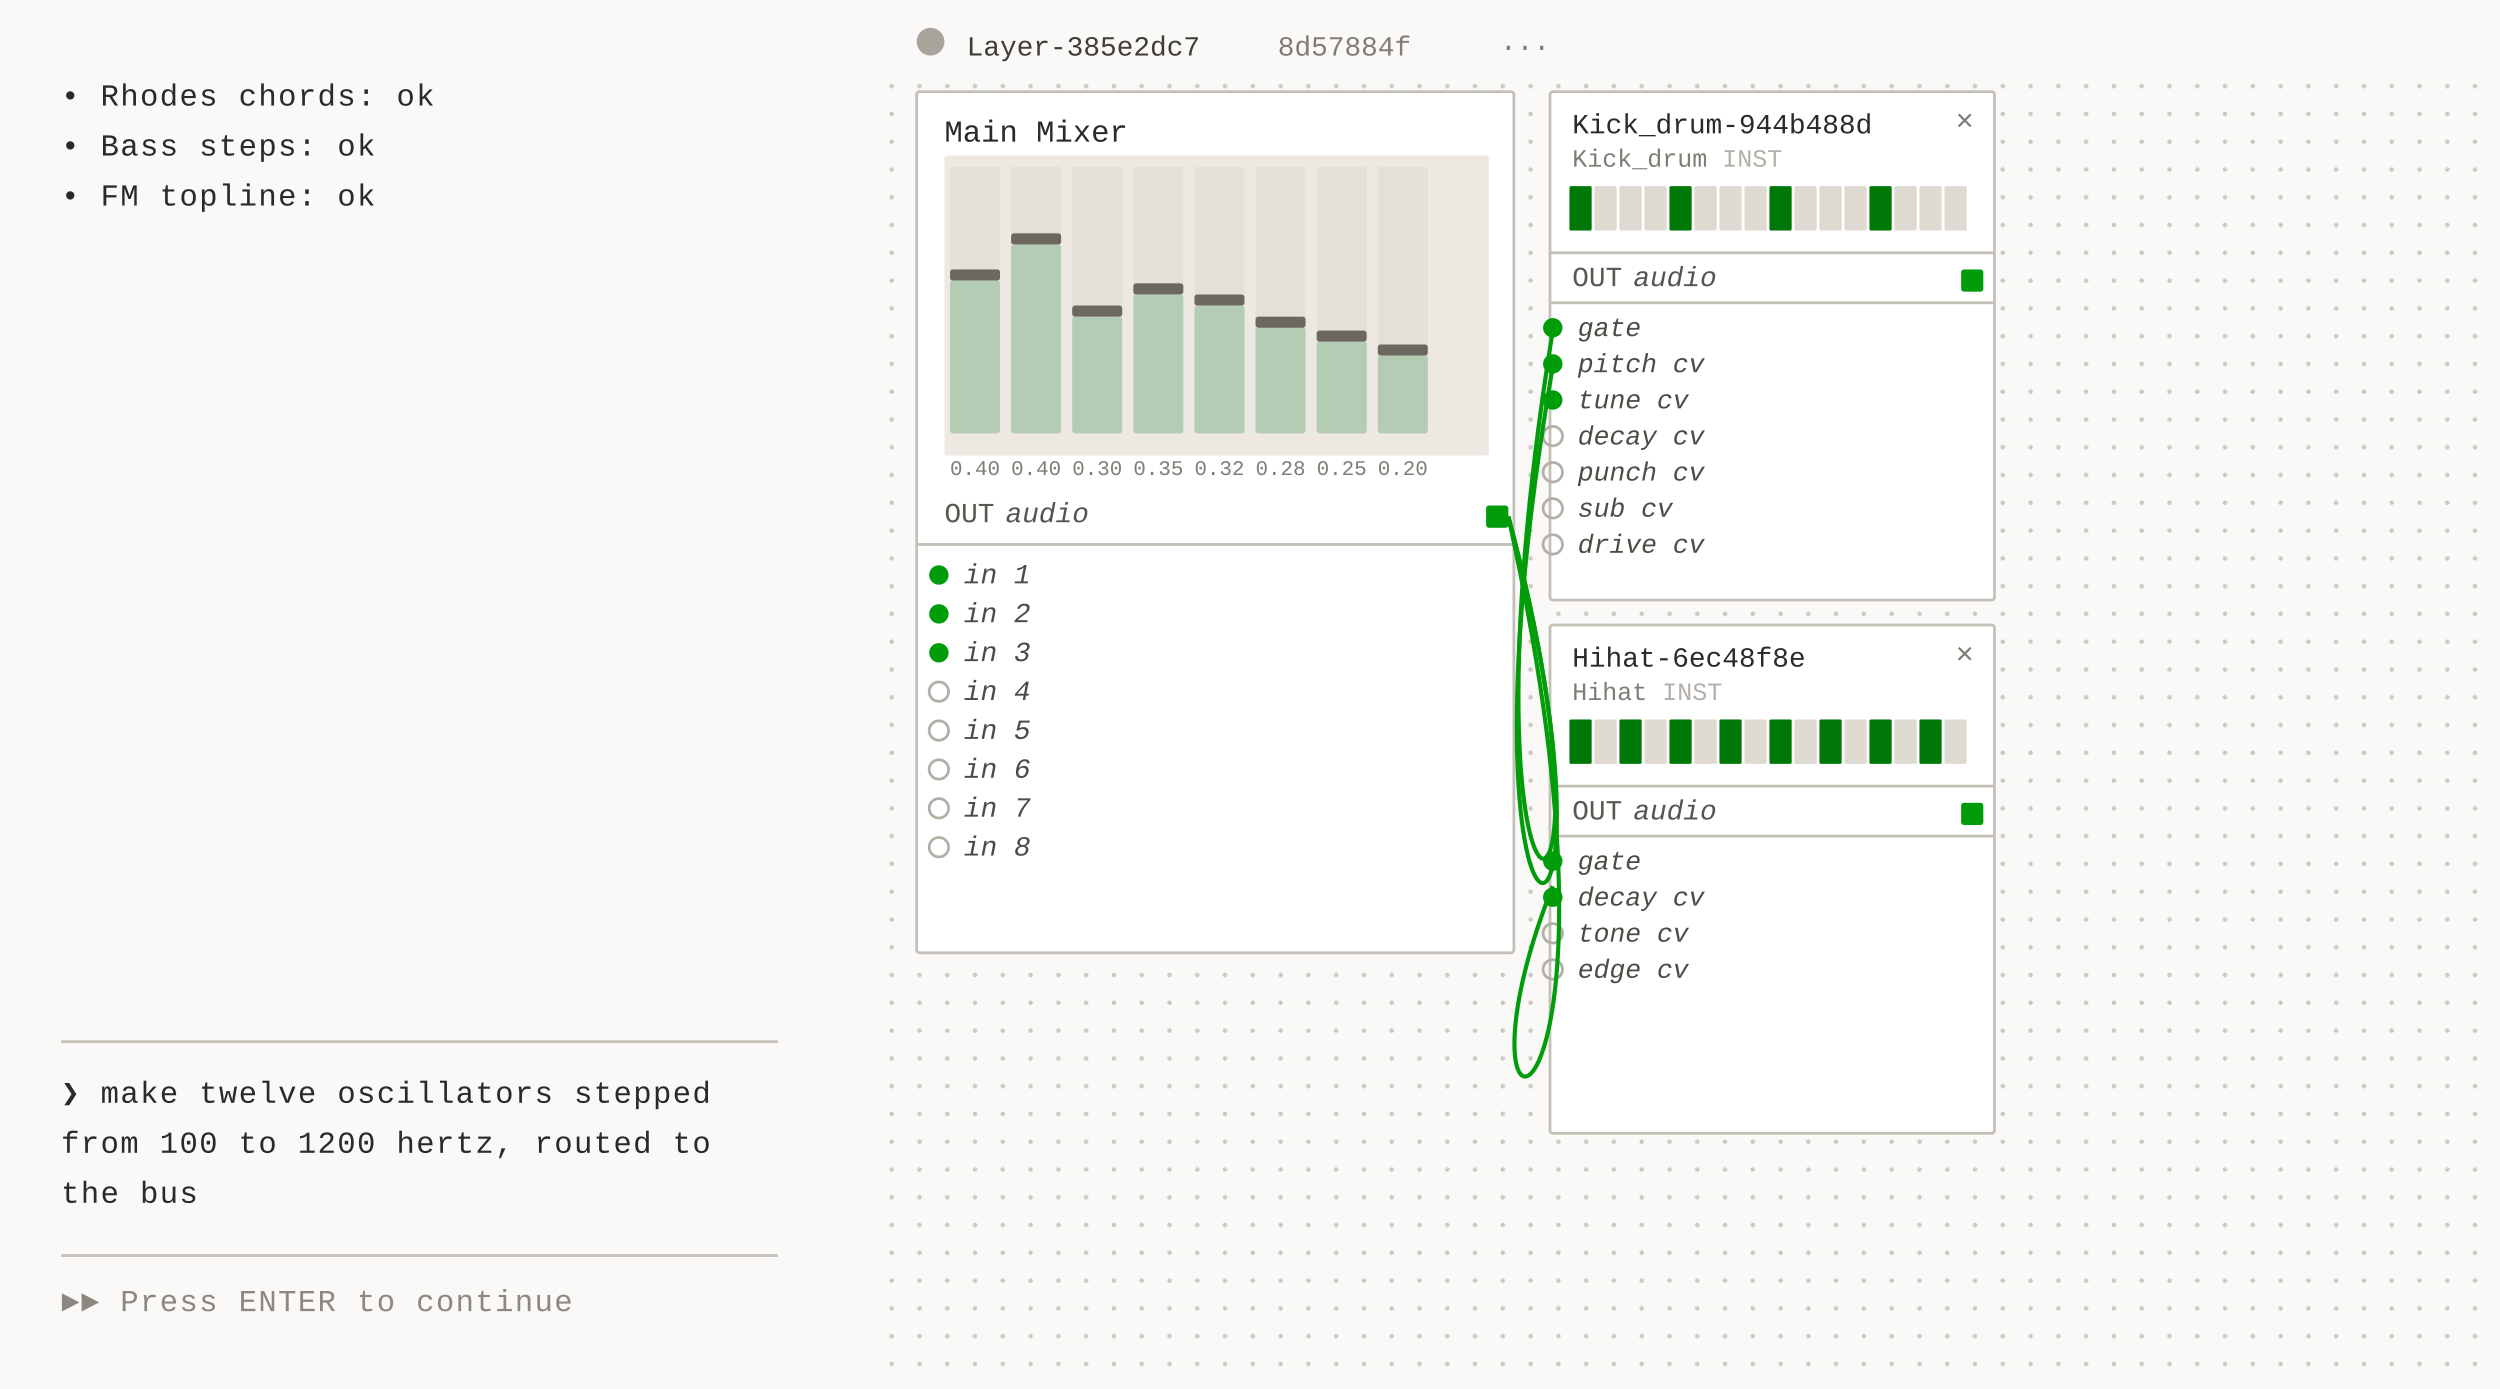
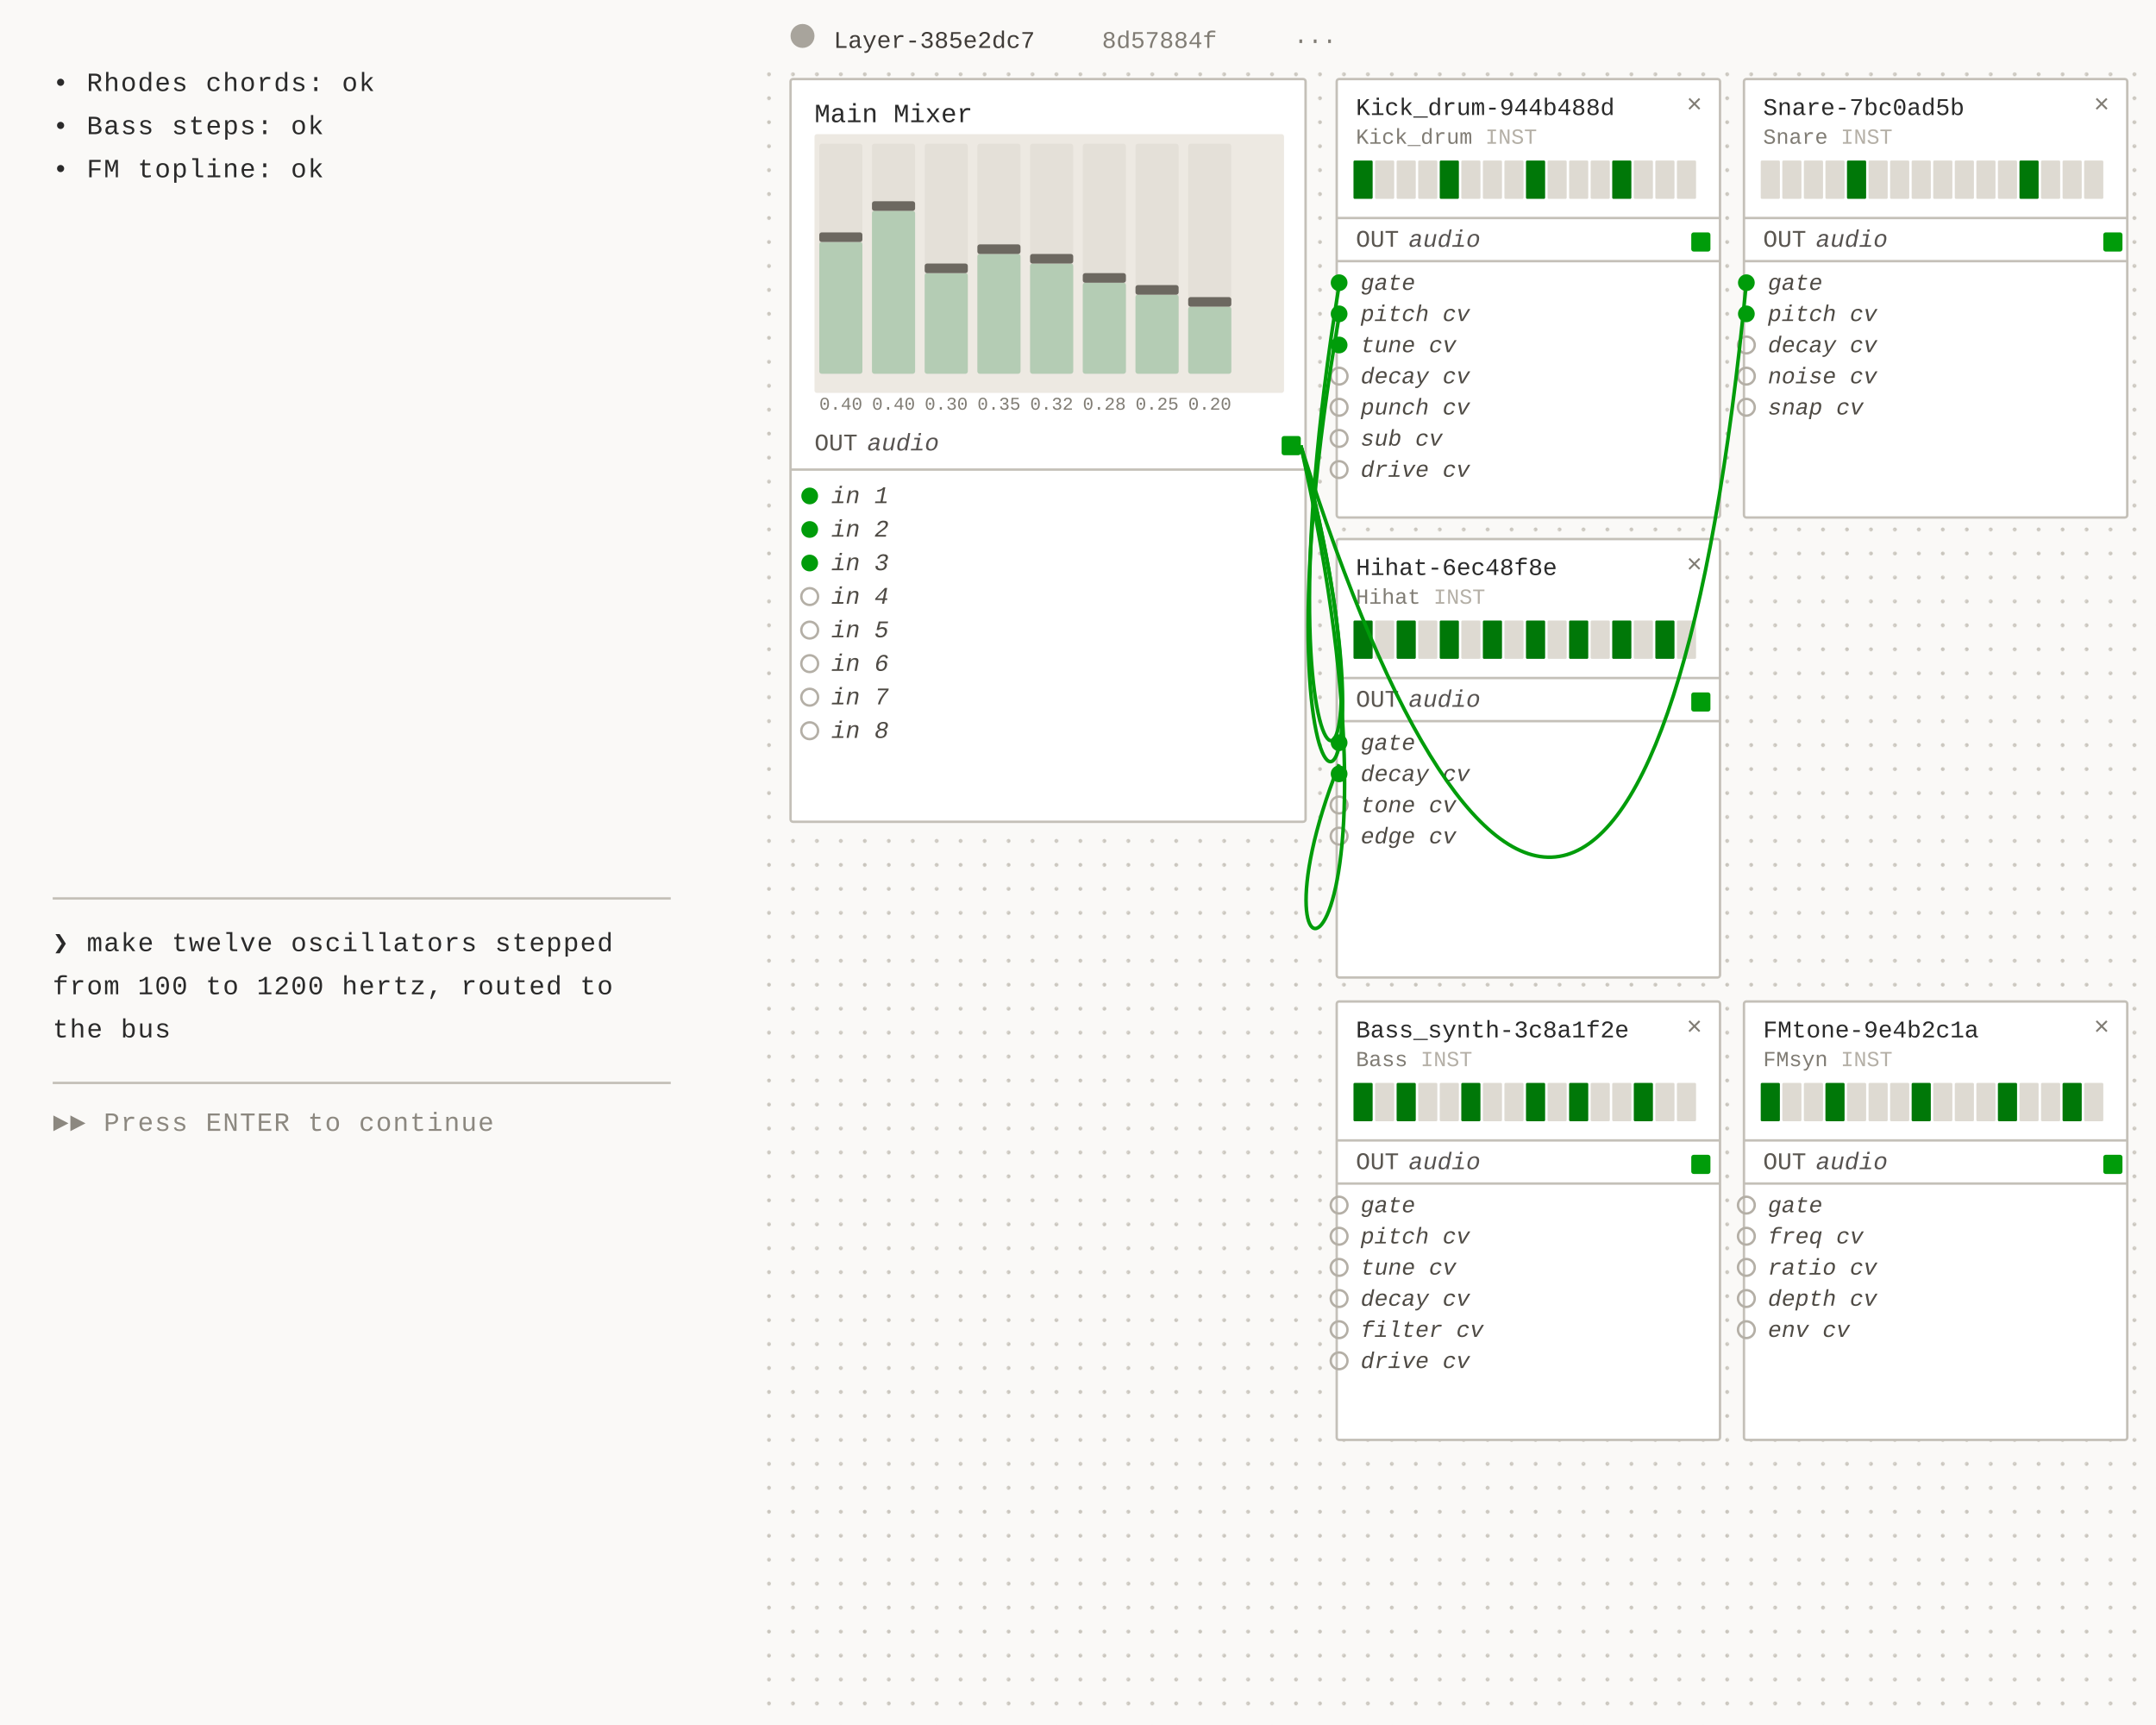
- <svg xmlns="http://www.w3.org/2000/svg" viewBox="0 0 900 500" width="900" height="500">
+ <svg xmlns="http://www.w3.org/2000/svg" viewBox="0 0 900 720" width="900" height="720">
  <defs>
    <pattern id="dotGrid" x="0" y="0" width="10" height="10" patternUnits="userSpaceOnUse">
      <circle cx="1" cy="1" r="0.8" fill="#c8c4bc" />
    </pattern>
  </defs>
-   <rect x="0" y="0" width="900" height="500" fill="#faf9f7" />
-   <rect x="0" y="0" width="320" height="500" fill="#faf9f7" />
+   <rect x="0" y="0" width="900" height="720" fill="#faf9f7" />
+   <rect x="0" y="0" width="320" height="720" fill="#faf9f7" />
  <text x="22" y="38" font-family="'Courier New', Courier, monospace" font-size="11" fill="#2a2a2a" letter-spacing="0.5">• Rhodes chords:   ok</text>
  <text x="22" y="56" font-family="'Courier New', Courier, monospace" font-size="11" fill="#2a2a2a" letter-spacing="0.5">• Bass steps:      ok</text>
  <text x="22" y="74" font-family="'Courier New', Courier, monospace" font-size="11" fill="#2a2a2a" letter-spacing="0.5">• FM topline:      ok</text>
  <line x1="22" y1="375" x2="280" y2="375" stroke="#c4c0b8" stroke-width="1" />
  <text x="22" y="397" font-family="'Courier New', Courier, monospace" font-size="11" fill="#2a2a2a" letter-spacing="0.5">❯ make twelve oscillators stepped</text>
  <text x="22" y="415" font-family="'Courier New', Courier, monospace" font-size="11" fill="#2a2a2a" letter-spacing="0.5">  from 100 to 1200 hertz, routed to</text>
  <text x="22" y="433" font-family="'Courier New', Courier, monospace" font-size="11" fill="#2a2a2a" letter-spacing="0.5">  the bus</text>
  <line x1="22" y1="452" x2="280" y2="452" stroke="#c4c0b8" stroke-width="1" />
  <text x="22" y="472" font-family="'Courier New', Courier, monospace" font-size="11" fill="#8c8880" letter-spacing="0.5">►► Press ENTER to continue</text>
-   <rect x="320" y="0" width="580" height="500" fill="url(#dotGrid)" />
+   <rect x="320" y="0" width="580" height="720" fill="url(#dotGrid)" />
  <rect x="320" y="0" width="580" height="30" fill="#faf9f7" />
  <circle cx="335" cy="15" r="5" fill="#a8a49c" />
  <text x="348" y="20" font-family="'Courier New', Courier, monospace" font-size="10" fill="#403c38">Layer-385e2dc7</text>
  <text x="460" y="20" font-family="'Courier New', Courier, monospace" font-size="10" fill="#807c74">8d57884f</text>
  <text x="540" y="20" font-family="'Courier New', Courier, monospace" font-size="10" fill="#807c74">···</text>
  <rect x="330" y="33" width="215" height="310" rx="1" fill="#ffffff" stroke="#c4c0b8" stroke-width="1" />
  <text x="340" y="51" font-family="'Courier New', Courier, monospace" font-size="11" fill="#2a2a2a">Main Mixer</text>
  <rect x="340" y="56" width="196" height="108" fill="#ede9e2" rx="1" />
  <rect x="342" y="60" width="18" height="96" fill="#e4e0d8" rx="1" />
  <rect x="342" y="101" width="18" height="55" fill="#b4ccb4" rx="1" />
  <rect x="342" y="97" width="18" height="4" fill="#6c6860" rx="1" />
  <rect x="364" y="60" width="18" height="96" fill="#e4e0d8" rx="1" />
  <rect x="364" y="88" width="18" height="68" fill="#b4ccb4" rx="1" />
  <rect x="364" y="84" width="18" height="4" fill="#6c6860" rx="1" />
  <rect x="386" y="60" width="18" height="96" fill="#e4e0d8" rx="1" />
  <rect x="386" y="114" width="18" height="42" fill="#b4ccb4" rx="1" />
  <rect x="386" y="110" width="18" height="4" fill="#6c6860" rx="1" />
  <rect x="408" y="60" width="18" height="96" fill="#e4e0d8" rx="1" />
  <rect x="408" y="106" width="18" height="50" fill="#b4ccb4" rx="1" />
  <rect x="408" y="102" width="18" height="4" fill="#6c6860" rx="1" />
  <rect x="430" y="60" width="18" height="96" fill="#e4e0d8" rx="1" />
  <rect x="430" y="110" width="18" height="46" fill="#b4ccb4" rx="1" />
  <rect x="430" y="106" width="18" height="4" fill="#6c6860" rx="1" />
  <rect x="452" y="60" width="18" height="96" fill="#e4e0d8" rx="1" />
  <rect x="452" y="118" width="18" height="38" fill="#b4ccb4" rx="1" />
  <rect x="452" y="114" width="18" height="4" fill="#6c6860" rx="1" />
  <rect x="474" y="60" width="18" height="96" fill="#e4e0d8" rx="1" />
  <rect x="474" y="123" width="18" height="33" fill="#b4ccb4" rx="1" />
  <rect x="474" y="119" width="18" height="4" fill="#6c6860" rx="1" />
  <rect x="496" y="60" width="18" height="96" fill="#e4e0d8" rx="1" />
  <rect x="496" y="128" width="18" height="28" fill="#b4ccb4" rx="1" />
  <rect x="496" y="124" width="18" height="4" fill="#6c6860" rx="1" />
  <text x="342" y="171" font-family="'Courier New', Courier, monospace" font-size="7.5" fill="#807c74">0.40</text>
  <text x="364" y="171" font-family="'Courier New', Courier, monospace" font-size="7.5" fill="#807c74">0.40</text>
  <text x="386" y="171" font-family="'Courier New', Courier, monospace" font-size="7.5" fill="#807c74">0.30</text>
  <text x="408" y="171" font-family="'Courier New', Courier, monospace" font-size="7.5" fill="#807c74">0.35</text>
  <text x="430" y="171" font-family="'Courier New', Courier, monospace" font-size="7.5" fill="#807c74">0.32</text>
  <text x="452" y="171" font-family="'Courier New', Courier, monospace" font-size="7.5" fill="#807c74">0.28</text>
  <text x="474" y="171" font-family="'Courier New', Courier, monospace" font-size="7.5" fill="#807c74">0.25</text>
  <text x="496" y="171" font-family="'Courier New', Courier, monospace" font-size="7.5" fill="#807c74">0.20</text>
  <text x="340" y="188" font-family="'Courier New', Courier, monospace" font-size="10" fill="#5a5650">OUT</text>
  <text x="362" y="188" font-family="'Courier New', Courier, monospace" font-size="10" fill="#565250" font-style="italic">audio</text>
  <rect x="535" y="182" width="8" height="8" fill="#009c0a" rx="1" />
  <line x1="330" y1="196" x2="545" y2="196" stroke="#c4c0b8" stroke-width="1" />
  <circle cx="338" cy="207" r="3.5" fill="#009c0a" />
  <text x="347" y="210" font-family="'Courier New', Courier, monospace" font-size="10" fill="#4e4a44" font-style="italic">in 1</text>
  <circle cx="338" cy="221" r="3.5" fill="#009c0a" />
  <text x="347" y="224" font-family="'Courier New', Courier, monospace" font-size="10" fill="#4e4a44" font-style="italic">in 2</text>
  <circle cx="338" cy="235" r="3.5" fill="#009c0a" />
  <text x="347" y="238" font-family="'Courier New', Courier, monospace" font-size="10" fill="#4e4a44" font-style="italic">in 3</text>
  <circle cx="338" cy="249" r="3.5" fill="none" stroke="#b4afa6" stroke-width="1" />
  <text x="347" y="252" font-family="'Courier New', Courier, monospace" font-size="10" fill="#4e4a44" font-style="italic">in 4</text>
  <circle cx="338" cy="263" r="3.5" fill="none" stroke="#b4afa6" stroke-width="1" />
  <text x="347" y="266" font-family="'Courier New', Courier, monospace" font-size="10" fill="#4e4a44" font-style="italic">in 5</text>
  <circle cx="338" cy="277" r="3.5" fill="none" stroke="#b4afa6" stroke-width="1" />
  <text x="347" y="280" font-family="'Courier New', Courier, monospace" font-size="10" fill="#4e4a44" font-style="italic">in 6</text>
  <circle cx="338" cy="291" r="3.5" fill="none" stroke="#b4afa6" stroke-width="1" />
  <text x="347" y="294" font-family="'Courier New', Courier, monospace" font-size="10" fill="#4e4a44" font-style="italic">in 7</text>
  <circle cx="338" cy="305" r="3.5" fill="none" stroke="#b4afa6" stroke-width="1" />
  <text x="347" y="308" font-family="'Courier New', Courier, monospace" font-size="10" fill="#4e4a44" font-style="italic">in 8</text>
  <rect x="558" y="33" width="160" height="183" rx="1" fill="#ffffff" stroke="#c4c0b8" stroke-width="1" />
  <text x="704" y="47" font-family="'Courier New', Courier, monospace" font-size="11" fill="#807c74">×</text>
  <text x="566" y="48" font-family="'Courier New', Courier, monospace" font-size="10" fill="#2a2a2a">Kick_drum-944b488d</text>
  <text x="566" y="60" font-family="'Courier New', Courier, monospace" font-size="9" fill="#807c74">Kick_drum <tspan fill="#b4afa6">INST</tspan>
  </text>
  <rect x="565" y="67" width="8" height="16" fill="#007808" rx="0.5" />
  <rect x="574" y="67" width="8" height="16" fill="#dedad2" rx="0.5" />
  <rect x="583" y="67" width="8" height="16" fill="#dedad2" rx="0.5" />
  <rect x="592" y="67" width="8" height="16" fill="#dedad2" rx="0.5" />
  <rect x="601" y="67" width="8" height="16" fill="#007808" rx="0.5" />
  <rect x="610" y="67" width="8" height="16" fill="#dedad2" rx="0.5" />
  <rect x="619" y="67" width="8" height="16" fill="#dedad2" rx="0.5" />
  <rect x="628" y="67" width="8" height="16" fill="#dedad2" rx="0.5" />
  <rect x="637" y="67" width="8" height="16" fill="#007808" rx="0.5" />
  <rect x="646" y="67" width="8" height="16" fill="#dedad2" rx="0.5" />
  <rect x="655" y="67" width="8" height="16" fill="#dedad2" rx="0.5" />
  <rect x="664" y="67" width="8" height="16" fill="#dedad2" rx="0.5" />
  <rect x="673" y="67" width="8" height="16" fill="#007808" rx="0.5" />
  <rect x="682" y="67" width="8" height="16" fill="#dedad2" rx="0.5" />
  <rect x="691" y="67" width="8" height="16" fill="#dedad2" rx="0.5" />
  <rect x="700" y="67" width="8" height="16" fill="#dedad2" rx="0.5" />
  <line x1="558" y1="91" x2="718" y2="91" stroke="#c4c0b8" stroke-width="1" />
  <text x="566" y="103" font-family="'Courier New', Courier, monospace" font-size="10" fill="#5a5650">OUT</text>
  <text x="588" y="103" font-family="'Courier New', Courier, monospace" font-size="10" fill="#565250" font-style="italic">audio</text>
  <rect x="706" y="97" width="8" height="8" fill="#009c0a" rx="1" />
  <line x1="558" y1="109" x2="718" y2="109" stroke="#c4c0b8" stroke-width="1" />
  <circle cx="559" cy="118" r="3.5" fill="#009c0a" />
  <text x="568" y="121" font-family="'Courier New', Courier, monospace" font-size="9.5" fill="#4e4a44" font-style="italic">gate</text>
  <circle cx="559" cy="131" r="3.5" fill="#009c0a" />
  <text x="568" y="134" font-family="'Courier New', Courier, monospace" font-size="9.5" fill="#4e4a44" font-style="italic">pitch cv</text>
  <circle cx="559" cy="144" r="3.5" fill="#009c0a" />
  <text x="568" y="147" font-family="'Courier New', Courier, monospace" font-size="9.5" fill="#4e4a44" font-style="italic">tune cv</text>
  <circle cx="559" cy="157" r="3.5" fill="none" stroke="#b4afa6" stroke-width="1" />
  <text x="568" y="160" font-family="'Courier New', Courier, monospace" font-size="9.5" fill="#4e4a44" font-style="italic">decay cv</text>
  <circle cx="559" cy="170" r="3.5" fill="none" stroke="#b4afa6" stroke-width="1" />
  <text x="568" y="173" font-family="'Courier New', Courier, monospace" font-size="9.5" fill="#4e4a44" font-style="italic">punch cv</text>
  <circle cx="559" cy="183" r="3.5" fill="none" stroke="#b4afa6" stroke-width="1" />
  <text x="568" y="186" font-family="'Courier New', Courier, monospace" font-size="9.5" fill="#4e4a44" font-style="italic">sub cv</text>
  <circle cx="559" cy="196" r="3.5" fill="none" stroke="#b4afa6" stroke-width="1" />
  <text x="568" y="199" font-family="'Courier New', Courier, monospace" font-size="9.5" fill="#4e4a44" font-style="italic">drive cv</text>
  <rect x="558" y="225" width="160" height="183" rx="1" fill="#ffffff" stroke="#c4c0b8" stroke-width="1" />
  <text x="704" y="239" font-family="'Courier New', Courier, monospace" font-size="11" fill="#807c74">×</text>
  <text x="566" y="240" font-family="'Courier New', Courier, monospace" font-size="10" fill="#2a2a2a">Hihat-6ec48f8e</text>
  <text x="566" y="252" font-family="'Courier New', Courier, monospace" font-size="9" fill="#807c74">Hihat <tspan fill="#b4afa6">INST</tspan>
  </text>
  <rect x="565" y="259" width="8" height="16" fill="#007808" rx="0.5" />
  <rect x="574" y="259" width="8" height="16" fill="#dedad2" rx="0.5" />
  <rect x="583" y="259" width="8" height="16" fill="#007808" rx="0.5" />
  <rect x="592" y="259" width="8" height="16" fill="#dedad2" rx="0.5" />
  <rect x="601" y="259" width="8" height="16" fill="#007808" rx="0.5" />
  <rect x="610" y="259" width="8" height="16" fill="#dedad2" rx="0.5" />
  <rect x="619" y="259" width="8" height="16" fill="#007808" rx="0.5" />
  <rect x="628" y="259" width="8" height="16" fill="#dedad2" rx="0.5" />
  <rect x="637" y="259" width="8" height="16" fill="#007808" rx="0.5" />
  <rect x="646" y="259" width="8" height="16" fill="#dedad2" rx="0.5" />
  <rect x="655" y="259" width="8" height="16" fill="#007808" rx="0.5" />
  <rect x="664" y="259" width="8" height="16" fill="#dedad2" rx="0.5" />
  <rect x="673" y="259" width="8" height="16" fill="#007808" rx="0.5" />
  <rect x="682" y="259" width="8" height="16" fill="#dedad2" rx="0.5" />
  <rect x="691" y="259" width="8" height="16" fill="#007808" rx="0.5" />
  <rect x="700" y="259" width="8" height="16" fill="#dedad2" rx="0.5" />
  <line x1="558" y1="283" x2="718" y2="283" stroke="#c4c0b8" stroke-width="1" />
  <text x="566" y="295" font-family="'Courier New', Courier, monospace" font-size="10" fill="#5a5650">OUT</text>
  <text x="588" y="295" font-family="'Courier New', Courier, monospace" font-size="10" fill="#565250" font-style="italic">audio</text>
  <rect x="706" y="289" width="8" height="8" fill="#009c0a" rx="1" />
  <line x1="558" y1="301" x2="718" y2="301" stroke="#c4c0b8" stroke-width="1" />
  <circle cx="559" cy="310" r="3.5" fill="#009c0a" />
  <text x="568" y="313" font-family="'Courier New', Courier, monospace" font-size="9.5" fill="#4e4a44" font-style="italic">gate</text>
  <circle cx="559" cy="323" r="3.5" fill="#009c0a" />
  <text x="568" y="326" font-family="'Courier New', Courier, monospace" font-size="9.5" fill="#4e4a44" font-style="italic">decay cv</text>
  <circle cx="559" cy="336" r="3.5" fill="none" stroke="#b4afa6" stroke-width="1" />
  <text x="568" y="339" font-family="'Courier New', Courier, monospace" font-size="9.5" fill="#4e4a44" font-style="italic">tone cv</text>
  <circle cx="559" cy="349" r="3.5" fill="none" stroke="#b4afa6" stroke-width="1" />
  <text x="568" y="352" font-family="'Courier New', Courier, monospace" font-size="9.5" fill="#4e4a44" font-style="italic">edge cv</text>
  <path d="M 543 186 C 590 360 520 360 559 119" stroke="#009c0a" stroke-width="1.5" fill="none" />
  <path d="M 543 186 C 592 370 518 370 559 132" stroke="#009c0a" stroke-width="1.5" fill="none" />
  <path d="M 543 186 C 595 420 515 430 559 319" stroke="#009c0a" stroke-width="1.5" fill="none" />
+   <rect x="728" y="33" width="160" height="183" rx="1" fill="#ffffff" stroke="#c4c0b8" stroke-width="1" />
+   <text x="874" y="47" font-family="'Courier New', Courier, monospace" font-size="11" fill="#807c74">×</text>
+   <text x="736" y="48" font-family="'Courier New', Courier, monospace" font-size="10" fill="#2a2a2a">Snare-7bc0ad5b</text>
+   <text x="736" y="60" font-family="'Courier New', Courier, monospace" font-size="9" fill="#807c74">Snare <tspan fill="#b4afa6">INST</tspan>
+   </text>
+   <rect x="735" y="67" width="8" height="16" fill="#dedad2" rx="0.5" />
+   <rect x="744" y="67" width="8" height="16" fill="#dedad2" rx="0.5" />
+   <rect x="753" y="67" width="8" height="16" fill="#dedad2" rx="0.5" />
+   <rect x="762" y="67" width="8" height="16" fill="#dedad2" rx="0.5" />
+   <rect x="771" y="67" width="8" height="16" fill="#007808" rx="0.5" />
+   <rect x="780" y="67" width="8" height="16" fill="#dedad2" rx="0.5" />
+   <rect x="789" y="67" width="8" height="16" fill="#dedad2" rx="0.5" />
+   <rect x="798" y="67" width="8" height="16" fill="#dedad2" rx="0.5" />
+   <rect x="807" y="67" width="8" height="16" fill="#dedad2" rx="0.5" />
+   <rect x="816" y="67" width="8" height="16" fill="#dedad2" rx="0.5" />
+   <rect x="825" y="67" width="8" height="16" fill="#dedad2" rx="0.5" />
+   <rect x="834" y="67" width="8" height="16" fill="#dedad2" rx="0.5" />
+   <rect x="843" y="67" width="8" height="16" fill="#007808" rx="0.5" />
+   <rect x="852" y="67" width="8" height="16" fill="#dedad2" rx="0.5" />
+   <rect x="861" y="67" width="8" height="16" fill="#dedad2" rx="0.5" />
+   <rect x="870" y="67" width="8" height="16" fill="#dedad2" rx="0.5" />
+   <line x1="728" y1="91" x2="888" y2="91" stroke="#c4c0b8" stroke-width="1" />
+   <text x="736" y="103" font-family="'Courier New', Courier, monospace" font-size="10" fill="#5a5650">OUT</text>
+   <text x="758" y="103" font-family="'Courier New', Courier, monospace" font-size="10" fill="#565250" font-style="italic">audio</text>
+   <rect x="878" y="97" width="8" height="8" fill="#009c0a" rx="1" />
+   <line x1="728" y1="109" x2="888" y2="109" stroke="#c4c0b8" stroke-width="1" />
+   <circle cx="729" cy="118" r="3.5" fill="#009c0a" />
+   <text x="738" y="121" font-family="'Courier New', Courier, monospace" font-size="9.5" fill="#4e4a44" font-style="italic">gate</text>
+   <circle cx="729" cy="131" r="3.5" fill="#009c0a" />
+   <text x="738" y="134" font-family="'Courier New', Courier, monospace" font-size="9.5" fill="#4e4a44" font-style="italic">pitch cv</text>
+   <circle cx="729" cy="144" r="3.5" fill="none" stroke="#b4afa6" stroke-width="1" />
+   <text x="738" y="147" font-family="'Courier New', Courier, monospace" font-size="9.5" fill="#4e4a44" font-style="italic">decay cv</text>
+   <circle cx="729" cy="157" r="3.5" fill="none" stroke="#b4afa6" stroke-width="1" />
+   <text x="738" y="160" font-family="'Courier New', Courier, monospace" font-size="9.5" fill="#4e4a44" font-style="italic">noise cv</text>
+   <circle cx="729" cy="170" r="3.5" fill="none" stroke="#b4afa6" stroke-width="1" />
+   <text x="738" y="173" font-family="'Courier New', Courier, monospace" font-size="9.5" fill="#4e4a44" font-style="italic">snap cv</text>
+   <path d="M 543 186 C 620 430 700 420 729 118" stroke="#009c0a" stroke-width="1.5" fill="none" />
+   <rect x="558" y="418" width="160" height="183" rx="1" fill="#ffffff" stroke="#c4c0b8" stroke-width="1" />
+   <text x="704" y="432" font-family="'Courier New', Courier, monospace" font-size="11" fill="#807c74">×</text>
+   <text x="566" y="433" font-family="'Courier New', Courier, monospace" font-size="10" fill="#2a2a2a">Bass_synth-3c8a1f2e</text>
+   <text x="566" y="445" font-family="'Courier New', Courier, monospace" font-size="9" fill="#807c74">Bass <tspan fill="#b4afa6">INST</tspan>
+   </text>
+   <rect x="565" y="452" width="8" height="16" fill="#007808" rx="0.5" />
+   <rect x="574" y="452" width="8" height="16" fill="#dedad2" rx="0.5" />
+   <rect x="583" y="452" width="8" height="16" fill="#007808" rx="0.5" />
+   <rect x="592" y="452" width="8" height="16" fill="#dedad2" rx="0.5" />
+   <rect x="601" y="452" width="8" height="16" fill="#dedad2" rx="0.5" />
+   <rect x="610" y="452" width="8" height="16" fill="#007808" rx="0.5" />
+   <rect x="619" y="452" width="8" height="16" fill="#dedad2" rx="0.5" />
+   <rect x="628" y="452" width="8" height="16" fill="#dedad2" rx="0.5" />
+   <rect x="637" y="452" width="8" height="16" fill="#007808" rx="0.5" />
+   <rect x="646" y="452" width="8" height="16" fill="#dedad2" rx="0.5" />
+   <rect x="655" y="452" width="8" height="16" fill="#007808" rx="0.5" />
+   <rect x="664" y="452" width="8" height="16" fill="#dedad2" rx="0.5" />
+   <rect x="673" y="452" width="8" height="16" fill="#dedad2" rx="0.5" />
+   <rect x="682" y="452" width="8" height="16" fill="#007808" rx="0.5" />
+   <rect x="691" y="452" width="8" height="16" fill="#dedad2" rx="0.5" />
+   <rect x="700" y="452" width="8" height="16" fill="#dedad2" rx="0.5" />
+   <line x1="558" y1="476" x2="718" y2="476" stroke="#c4c0b8" stroke-width="1" />
+   <text x="566" y="488" font-family="'Courier New', Courier, monospace" font-size="10" fill="#5a5650">OUT</text>
+   <text x="588" y="488" font-family="'Courier New', Courier, monospace" font-size="10" fill="#565250" font-style="italic">audio</text>
+   <rect x="706" y="482" width="8" height="8" fill="#009c0a" rx="1" />
+   <line x1="558" y1="494" x2="718" y2="494" stroke="#c4c0b8" stroke-width="1" />
+   <circle cx="559" cy="503" r="3.5" fill="none" stroke="#b4afa6" stroke-width="1" />
+   <text x="568" y="506" font-family="'Courier New', Courier, monospace" font-size="9.5" fill="#4e4a44" font-style="italic">gate</text>
+   <circle cx="559" cy="516" r="3.5" fill="none" stroke="#b4afa6" stroke-width="1" />
+   <text x="568" y="519" font-family="'Courier New', Courier, monospace" font-size="9.5" fill="#4e4a44" font-style="italic">pitch cv</text>
+   <circle cx="559" cy="529" r="3.5" fill="none" stroke="#b4afa6" stroke-width="1" />
+   <text x="568" y="532" font-family="'Courier New', Courier, monospace" font-size="9.5" fill="#4e4a44" font-style="italic">tune cv</text>
+   <circle cx="559" cy="542" r="3.5" fill="none" stroke="#b4afa6" stroke-width="1" />
+   <text x="568" y="545" font-family="'Courier New', Courier, monospace" font-size="9.5" fill="#4e4a44" font-style="italic">decay cv</text>
+   <circle cx="559" cy="555" r="3.5" fill="none" stroke="#b4afa6" stroke-width="1" />
+   <text x="568" y="558" font-family="'Courier New', Courier, monospace" font-size="9.5" fill="#4e4a44" font-style="italic">filter cv</text>
+   <circle cx="559" cy="568" r="3.5" fill="none" stroke="#b4afa6" stroke-width="1" />
+   <text x="568" y="571" font-family="'Courier New', Courier, monospace" font-size="9.5" fill="#4e4a44" font-style="italic">drive cv</text>
+   <rect x="728" y="418" width="160" height="183" rx="1" fill="#ffffff" stroke="#c4c0b8" stroke-width="1" />
+   <text x="874" y="432" font-family="'Courier New', Courier, monospace" font-size="11" fill="#807c74">×</text>
+   <text x="736" y="433" font-family="'Courier New', Courier, monospace" font-size="10" fill="#2a2a2a">FMtone-9e4b2c1a</text>
+   <text x="736" y="445" font-family="'Courier New', Courier, monospace" font-size="9" fill="#807c74">FMsyn <tspan fill="#b4afa6">INST</tspan>
+   </text>
+   <rect x="735" y="452" width="8" height="16" fill="#007808" rx="0.5" />
+   <rect x="744" y="452" width="8" height="16" fill="#dedad2" rx="0.5" />
+   <rect x="753" y="452" width="8" height="16" fill="#dedad2" rx="0.5" />
+   <rect x="762" y="452" width="8" height="16" fill="#007808" rx="0.5" />
+   <rect x="771" y="452" width="8" height="16" fill="#dedad2" rx="0.5" />
+   <rect x="780" y="452" width="8" height="16" fill="#dedad2" rx="0.5" />
+   <rect x="789" y="452" width="8" height="16" fill="#dedad2" rx="0.5" />
+   <rect x="798" y="452" width="8" height="16" fill="#007808" rx="0.5" />
+   <rect x="807" y="452" width="8" height="16" fill="#dedad2" rx="0.5" />
+   <rect x="816" y="452" width="8" height="16" fill="#dedad2" rx="0.5" />
+   <rect x="825" y="452" width="8" height="16" fill="#dedad2" rx="0.5" />
+   <rect x="834" y="452" width="8" height="16" fill="#007808" rx="0.5" />
+   <rect x="843" y="452" width="8" height="16" fill="#dedad2" rx="0.5" />
+   <rect x="852" y="452" width="8" height="16" fill="#dedad2" rx="0.5" />
+   <rect x="861" y="452" width="8" height="16" fill="#007808" rx="0.5" />
+   <rect x="870" y="452" width="8" height="16" fill="#dedad2" rx="0.5" />
+   <line x1="728" y1="476" x2="888" y2="476" stroke="#c4c0b8" stroke-width="1" />
+   <text x="736" y="488" font-family="'Courier New', Courier, monospace" font-size="10" fill="#5a5650">OUT</text>
+   <text x="758" y="488" font-family="'Courier New', Courier, monospace" font-size="10" fill="#565250" font-style="italic">audio</text>
+   <rect x="878" y="482" width="8" height="8" fill="#009c0a" rx="1" />
+   <line x1="728" y1="494" x2="888" y2="494" stroke="#c4c0b8" stroke-width="1" />
+   <circle cx="729" cy="503" r="3.5" fill="none" stroke="#b4afa6" stroke-width="1" />
+   <text x="738" y="506" font-family="'Courier New', Courier, monospace" font-size="9.5" fill="#4e4a44" font-style="italic">gate</text>
+   <circle cx="729" cy="516" r="3.5" fill="none" stroke="#b4afa6" stroke-width="1" />
+   <text x="738" y="519" font-family="'Courier New', Courier, monospace" font-size="9.5" fill="#4e4a44" font-style="italic">freq cv</text>
+   <circle cx="729" cy="529" r="3.5" fill="none" stroke="#b4afa6" stroke-width="1" />
+   <text x="738" y="532" font-family="'Courier New', Courier, monospace" font-size="9.5" fill="#4e4a44" font-style="italic">ratio cv</text>
+   <circle cx="729" cy="542" r="3.5" fill="none" stroke="#b4afa6" stroke-width="1" />
+   <text x="738" y="545" font-family="'Courier New', Courier, monospace" font-size="9.5" fill="#4e4a44" font-style="italic">depth cv</text>
+   <circle cx="729" cy="555" r="3.5" fill="none" stroke="#b4afa6" stroke-width="1" />
+   <text x="738" y="558" font-family="'Courier New', Courier, monospace" font-size="9.5" fill="#4e4a44" font-style="italic">env cv</text>
</svg>
